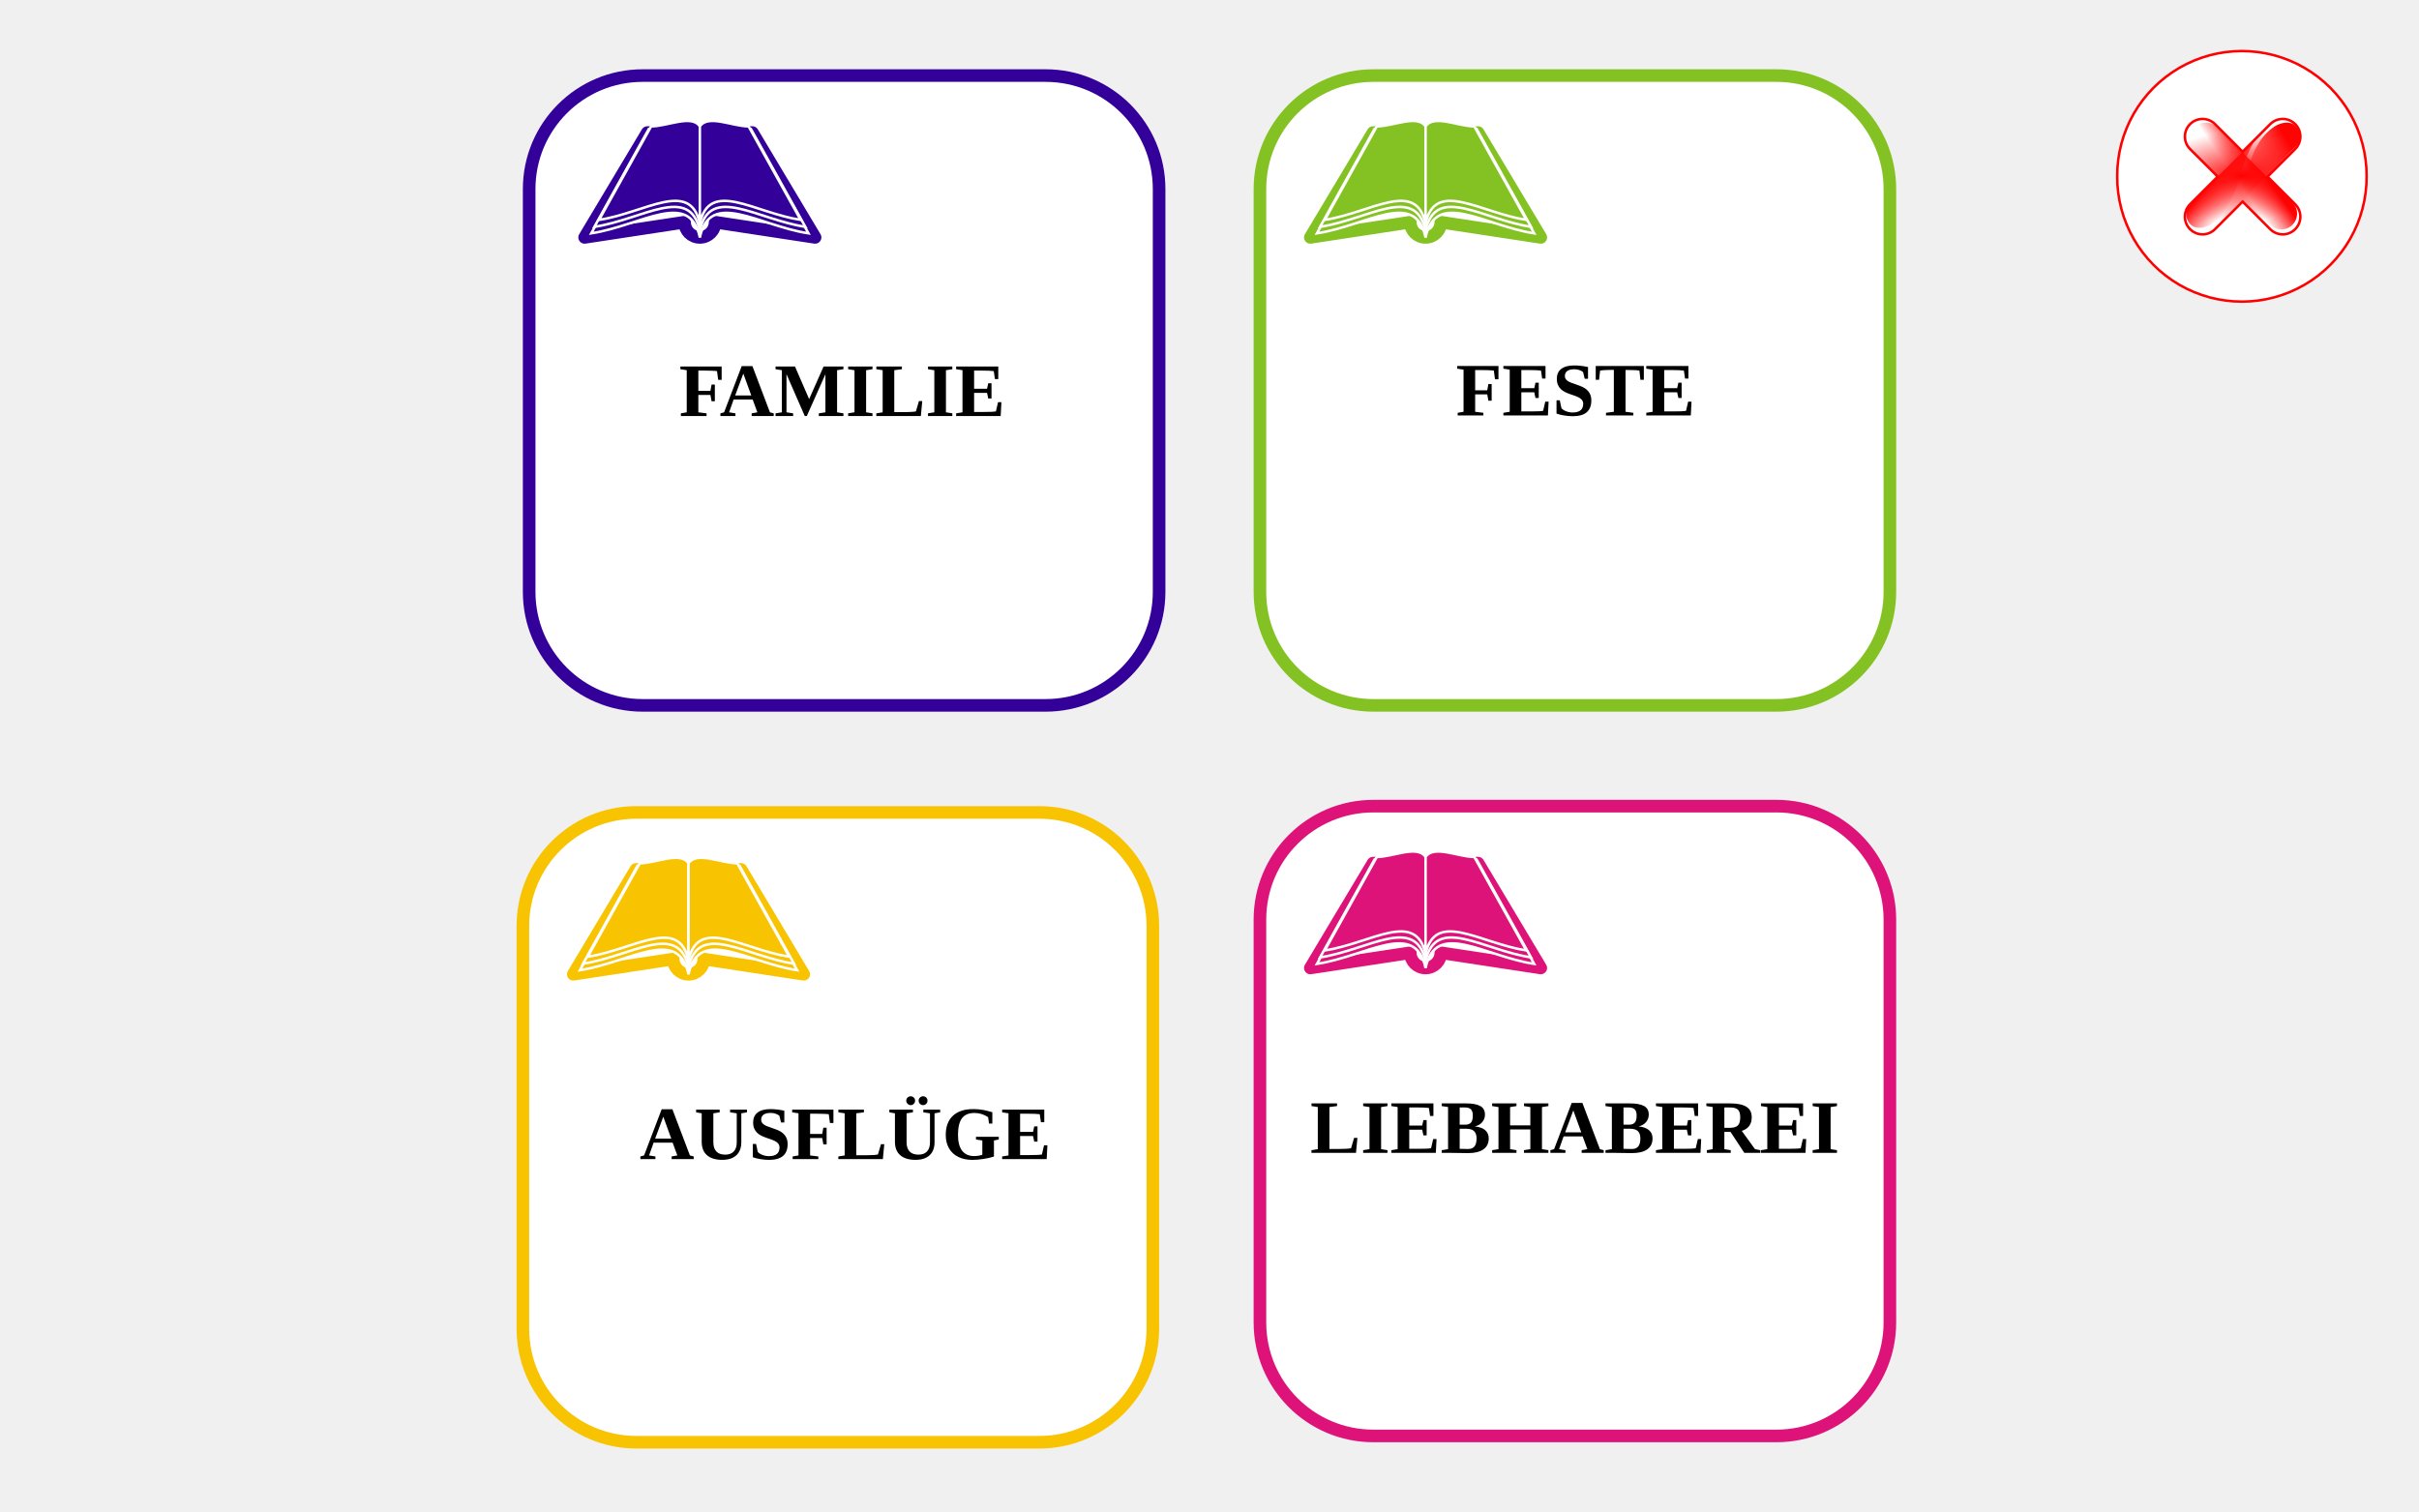
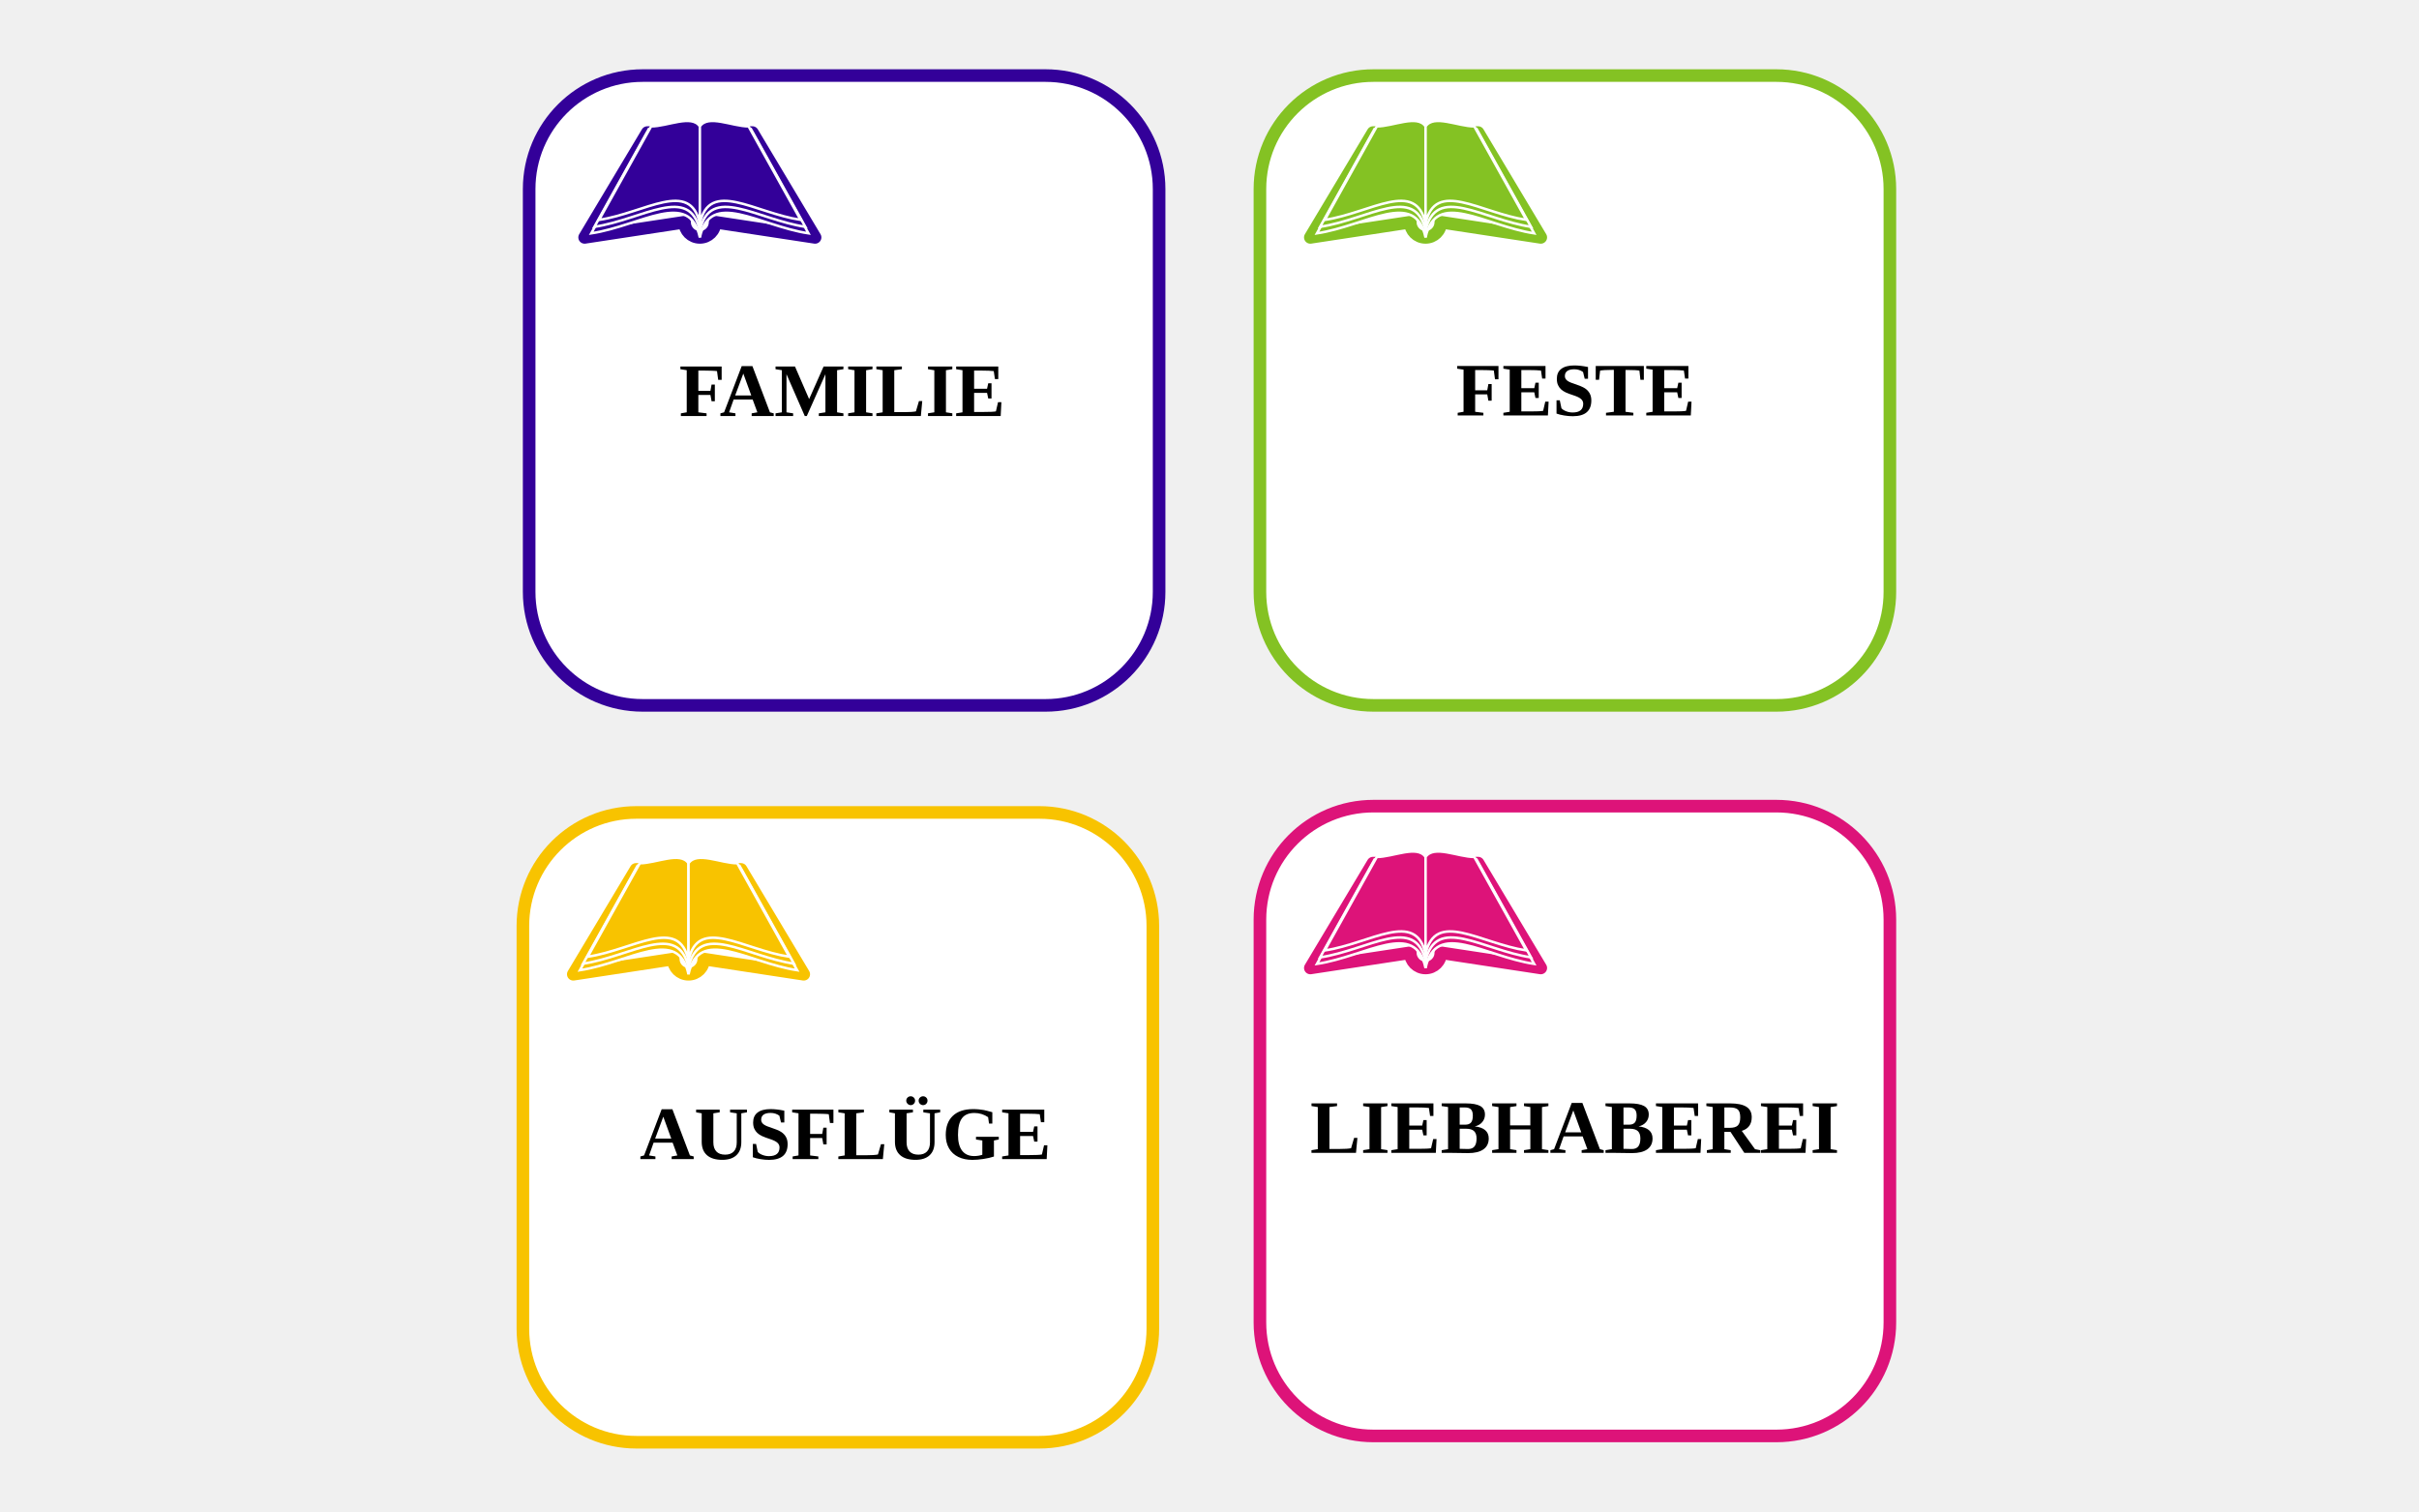
- <svg xmlns="http://www.w3.org/2000/svg" xmlns:xlink="http://www.w3.org/1999/xlink" width="960" height="600" enable-background="new">
-   <defs>
-     <linearGradient id="i">
-       <stop offset="0" stop-color="#ff0202" />
-       <stop offset="1" stop-color="#ff0202" stop-opacity="0" />
-     </linearGradient>
-     <linearGradient id="j">
-       <stop offset="0" stop-color="#f00" />
-       <stop offset="1" stop-color="#f00" stop-opacity="0" />
-     </linearGradient>
-     <linearGradient>
-       <stop offset="0" stop-color="#e7926f" />
-       <stop offset="1" stop-color="#f8f41f" stop-opacity="0" />
-     </linearGradient>
-     <linearGradient>
-       <stop offset="0" stop-opacity=".55" />
-       <stop offset="1" stop-opacity="0" />
-     </linearGradient>
-     <linearGradient>
-       <stop offset="0" stop-color="#c5c7c9" />
-       <stop offset="1" stop-color="#fff" />
-     </linearGradient>
-     <linearGradient id="c">
-       <stop offset="0" stop-color="#0abdff" stop-opacity=".356" />
-       <stop offset="1" stop-color="#0abdff" stop-opacity=".06" />
-     </linearGradient>
-     <linearGradient id="b">
-       <stop offset="0" stop-color="#c9ff00" stop-opacity=".467" />
-       <stop offset="1" stop-color="#d4aa00" stop-opacity=".033" />
-     </linearGradient>
-     <linearGradient>
-       <stop offset="0" stop-color="#c93900" />
-     </linearGradient>
-     <linearGradient id="a">
-       <stop offset="0" />
-       <stop offset="1" stop-opacity="0" />
-     </linearGradient>
-     <linearGradient>
-       <stop offset="0" />
-       <stop offset="1" stop-opacity=".49" />
-     </linearGradient>
-     <linearGradient>
-       <stop offset="0" stop-color="#955c00" stop-opacity="0" />
-     </linearGradient>
-     <linearGradient>
-       <stop offset="0" />
-       <stop offset="1" stop-opacity="0" />
-     </linearGradient>
-     <linearGradient>
-       <stop offset="0" stop-color="#fff" />
-       <stop offset="1" stop-color="#28166f" />
-     </linearGradient>
-     <linearGradient>
-       <stop offset="0" stop-color="#fff" />
-       <stop offset="1" stop-color="#28166f" />
-     </linearGradient>
-     <linearGradient>
-       <stop offset="0" stop-color="#fff" />
-       <stop offset="1" stop-color="#28166f" stop-opacity="0" />
-     </linearGradient>
-     <linearGradient x1="-16564.4" y1="717.054" x2="-16898.5" y2="717.054" xlink:href="#a" gradientUnits="userSpaceOnUse" />
-     <linearGradient x1="179.731" y1="838.037" x2="801.938" y2="969.476" xlink:href="#b" gradientUnits="userSpaceOnUse" />
-     <linearGradient x1="773.658" y1="400.79" x2="697.124" y2="759.172" xlink:href="#c" gradientUnits="userSpaceOnUse" />
-     <linearGradient x1="366.075" y1="906.253" x2="876.808" y2="1017.726" xlink:href="#b" gradientUnits="userSpaceOnUse" />
-     <linearGradient x1="773.658" y1="400.79" x2="697.124" y2="759.172" xlink:href="#c" gradientUnits="userSpaceOnUse" />
-     <linearGradient x1="179.731" y1="838.037" x2="801.938" y2="969.476" xlink:href="#b" gradientUnits="userSpaceOnUse" />
-     <linearGradient x1="366.075" y1="906.253" x2="876.808" y2="1017.726" xlink:href="#b" gradientUnits="userSpaceOnUse" />
-     <linearGradient x1="813.632" y1="987.778" x2="620.855" y2="776.804" xlink:href="#b" gradientUnits="userSpaceOnUse" gradientTransform="translate(4.523 -1.077)" />
-     <linearGradient x1="179.731" y1="838.037" x2="801.938" y2="969.476" xlink:href="#b" gradientUnits="userSpaceOnUse" gradientTransform="translate(4.523 -1.077)" />
-     <linearGradient x1="773.658" y1="400.79" x2="697.124" y2="759.172" xlink:href="#c" gradientUnits="userSpaceOnUse" gradientTransform="translate(4.523 -1.077)" />
-     <linearGradient>
-       <stop offset="0" stop-color="#fff" />
-       <stop offset="1" stop-color="#28166f" />
-     </linearGradient>
-     <linearGradient>
-       <stop offset="0" stop-color="#fff" />
-       <stop offset="1" stop-color="#28166f" />
-     </linearGradient>
-     <linearGradient>
-       <stop offset="0" stop-color="#fff" />
-       <stop offset="1" stop-color="#28166f" />
-     </linearGradient>
-     <linearGradient>
-       <stop offset="0" stop-color="#fff" />
-       <stop offset="1" stop-color="#28166f" />
-     </linearGradient>
-     <linearGradient>
-       <stop offset="0" stop-color="#fff" />
-       <stop offset="1" stop-color="#28166f" />
-     </linearGradient>
-     <linearGradient>
-       <stop offset="0" stop-color="#fff" />
-       <stop offset="1" stop-color="#28166f" />
-     </linearGradient>
-     <linearGradient>
-       <stop offset="0" stop-color="#fff" />
-       <stop offset="1" stop-color="#28166f" />
-     </linearGradient>
-     <linearGradient>
-       <stop offset="0" stop-color="#fff" />
-       <stop offset="1" stop-color="#28166f" />
-     </linearGradient>
-     <linearGradient>
-       <stop offset="0" stop-color="#fff" />
-       <stop offset="1" stop-color="#28166f" />
-     </linearGradient>
-     <linearGradient>
-       <stop offset="0" stop-color="#fff" />
-       <stop offset="1" stop-color="#28166f" />
-     </linearGradient>
-     <linearGradient>
-       <stop offset="0" stop-color="#fff" />
-       <stop offset="1" stop-color="#28166f" />
-     </linearGradient>
-     <linearGradient>
-       <stop offset="0" stop-color="#fff" />
-       <stop offset="1" stop-color="#28166f" />
-     </linearGradient>
-     <linearGradient>
-       <stop offset="0" stop-color="#fff" />
-       <stop offset="1" stop-color="#28166f" />
-     </linearGradient>
-     <linearGradient>
-       <stop offset="0" stop-color="#fff" />
-       <stop offset="1" stop-color="#28166f" />
-     </linearGradient>
-     <linearGradient>
-       <stop offset="0" stop-color="#fff" />
-       <stop offset="1" stop-color="#28166f" />
-     </linearGradient>
-     <linearGradient>
-       <stop offset="0" stop-color="#fff" />
-       <stop offset="1" stop-color="#28166f" />
-     </linearGradient>
-     <linearGradient>
-       <stop offset="0" stop-opacity=".55" />
-       <stop offset="1" stop-opacity="0" />
-     </linearGradient>
-     <linearGradient>
-       <stop offset="0" stop-opacity=".55" />
-       <stop offset="1" stop-opacity="0" />
-     </linearGradient>
-     <linearGradient>
-       <stop offset="0" stop-opacity=".55" />
-       <stop offset="1" stop-opacity="0" />
-     </linearGradient>
-     <linearGradient>
-       <stop offset="0" stop-opacity=".55" />
-       <stop offset="1" stop-opacity="0" />
-     </linearGradient>
-     <linearGradient>
-       <stop offset="0" stop-opacity=".55" />
-       <stop offset="1" stop-opacity="0" />
-     </linearGradient>
-     <linearGradient>
-       <stop offset="0" stop-opacity=".55" />
-       <stop offset="1" stop-opacity="0" />
-     </linearGradient>
-     <linearGradient>
-       <stop offset="0" stop-opacity=".55" />
-       <stop offset="1" stop-opacity="0" />
-     </linearGradient>
-     <linearGradient>
-       <stop offset="0" stop-opacity=".55" />
-       <stop offset="1" stop-opacity="0" />
-     </linearGradient>
-     <linearGradient>
-       <stop offset="0" stop-opacity=".55" />
-       <stop offset="1" stop-opacity="0" />
-     </linearGradient>
-     <linearGradient>
-       <stop offset="0" stop-opacity=".55" />
-       <stop offset="1" stop-opacity="0" />
-     </linearGradient>
-     <linearGradient>
-       <stop offset="0" stop-opacity=".55" />
-       <stop offset="1" stop-opacity="0" />
-     </linearGradient>
-     <linearGradient>
-       <stop offset="0" stop-opacity=".55" />
-       <stop offset="1" stop-opacity="0" />
-     </linearGradient>
-     <linearGradient>
-       <stop offset="0" stop-opacity=".55" />
-       <stop offset="1" stop-opacity="0" />
-     </linearGradient>
-     <linearGradient>
-       <stop offset="0" stop-opacity=".55" />
-       <stop offset="1" stop-opacity="0" />
-     </linearGradient>
-     <linearGradient>
-       <stop offset="0" stop-opacity=".55" />
-       <stop offset="1" stop-opacity="0" />
-     </linearGradient>
-     <linearGradient>
-       <stop offset="0" stop-opacity=".55" />
-       <stop offset="1" stop-opacity="0" />
-     </linearGradient>
-     <linearGradient>
-       <stop offset="0" stop-opacity=".55" />
-       <stop offset="1" stop-opacity="0" />
-     </linearGradient>
-     <linearGradient>
-       <stop offset="0" stop-opacity=".55" />
-       <stop offset="1" stop-opacity="0" />
-     </linearGradient>
-     <linearGradient>
-       <stop offset="0" stop-opacity=".55" />
-       <stop offset="1" stop-opacity="0" />
-     </linearGradient>
-     <linearGradient>
-       <stop offset="0" stop-opacity=".55" />
-       <stop offset="1" stop-opacity="0" />
-     </linearGradient>
-     <linearGradient>
-       <stop offset="0" stop-opacity=".55" />
-       <stop offset="1" stop-opacity="0" />
-     </linearGradient>
-     <linearGradient>
-       <stop offset="0" stop-opacity=".55" />
-       <stop offset="1" stop-opacity="0" />
-     </linearGradient>
-     <linearGradient>
-       <stop offset="0" stop-opacity=".55" />
-       <stop offset="1" stop-opacity="0" />
-     </linearGradient>
-     <linearGradient>
-       <stop offset="0" stop-opacity=".55" />
-       <stop offset="1" stop-opacity="0" />
-     </linearGradient>
-     <linearGradient>
-       <stop offset="0" stop-opacity=".55" />
-       <stop offset="1" stop-opacity="0" />
-     </linearGradient>
-     <linearGradient>
-       <stop offset="0" stop-opacity=".55" />
-       <stop offset="1" stop-opacity="0" />
-     </linearGradient>
-     <linearGradient>
-       <stop offset="0" stop-opacity=".55" />
-       <stop offset="1" stop-opacity="0" />
-     </linearGradient>
-     <linearGradient>
-       <stop offset="0" stop-opacity=".55" />
-       <stop offset="1" stop-opacity="0" />
-     </linearGradient>
-     <linearGradient>
-       <stop offset="0" stop-opacity=".55" />
-       <stop offset="1" stop-opacity="0" />
-     </linearGradient>
-     <linearGradient>
-       <stop offset="0" stop-opacity=".55" />
-       <stop offset="1" stop-opacity="0" />
-     </linearGradient>
-     <linearGradient>
-       <stop offset="0" stop-color="#c5c7c9" />
-       <stop offset="1" stop-color="#fff" />
-     </linearGradient>
-     <linearGradient>
-       <stop offset="0" stop-color="#fff" />
-       <stop offset="1" stop-color="#28166f" stop-opacity="0" />
-     </linearGradient>
-     <linearGradient>
-       <stop offset="0" stop-color="#c5c7c9" />
-       <stop offset="1" stop-color="#fff" />
-     </linearGradient>
-     <linearGradient>
-       <stop offset="0" stop-color="#fff" />
-       <stop offset="1" stop-color="#28166f" stop-opacity="0" />
-     </linearGradient>
-     <linearGradient>
-       <stop offset="0" stop-color="#c5c7c9" />
-       <stop offset="1" stop-color="#fff" />
-     </linearGradient>
-     <linearGradient>
-       <stop offset="0" stop-color="#fff" />
-       <stop offset="1" stop-color="#28166f" stop-opacity="0" />
-     </linearGradient>
-     <linearGradient>
-       <stop offset="0" stop-color="#c5c7c9" />
-       <stop offset="1" stop-color="#fff" />
-     </linearGradient>
-     <linearGradient>
-       <stop offset="0" stop-color="#fff" />
-       <stop offset="1" stop-color="#28166f" stop-opacity="0" />
-     </linearGradient>
-     <linearGradient>
-       <stop offset="0" stop-color="#c5c7c9" />
-       <stop offset="1" stop-color="#fff" />
-     </linearGradient>
-     <linearGradient>
-       <stop offset="0" stop-color="#fff" />
-       <stop offset="1" stop-color="#28166f" stop-opacity="0" />
-     </linearGradient>
-     <linearGradient>
-       <stop offset="0" stop-color="#c5c7c9" />
-       <stop offset="1" stop-color="#fff" />
-     </linearGradient>
-     <linearGradient>
-       <stop offset="0" stop-color="#fff" />
-       <stop offset="1" stop-color="#28166f" stop-opacity="0" />
-     </linearGradient>
-     <linearGradient>
-       <stop offset="0" stop-color="#c5c7c9" />
-       <stop offset="1" stop-color="#fff" />
-     </linearGradient>
-     <linearGradient>
-       <stop offset="0" stop-color="#fff" />
-       <stop offset="1" stop-color="#28166f" stop-opacity="0" />
-     </linearGradient>
-     <linearGradient>
-       <stop offset="0" stop-color="#c5c7c9" />
-       <stop offset="1" stop-color="#fff" />
-     </linearGradient>
-     <linearGradient>
-       <stop offset="0" stop-color="#fff" />
-       <stop offset="1" stop-color="#28166f" stop-opacity="0" />
-     </linearGradient>
-     <linearGradient>
-       <stop offset="0" stop-color="#c5c7c9" />
-       <stop offset="1" stop-color="#fff" />
-     </linearGradient>
-     <linearGradient>
-       <stop offset="0" stop-color="#fff" />
-       <stop offset="1" stop-color="#28166f" stop-opacity="0" />
-     </linearGradient>
-     <linearGradient>
-       <stop offset="0" stop-color="#c5c7c9" />
-       <stop offset="1" stop-color="#fff" />
-     </linearGradient>
-     <linearGradient>
-       <stop offset="0" stop-color="#fff" />
-       <stop offset="1" stop-color="#28166f" stop-opacity="0" />
-     </linearGradient>
-     <linearGradient>
-       <stop offset="0" stop-color="#c5c7c9" />
-       <stop offset="1" stop-color="#fff" />
-     </linearGradient>
-     <linearGradient>
-       <stop offset="0" stop-color="#fff" />
-       <stop offset="1" stop-color="#28166f" stop-opacity="0" />
-     </linearGradient>
-     <linearGradient>
-       <stop offset="0" stop-color="#c5c7c9" />
-       <stop offset="1" stop-color="#fff" />
-     </linearGradient>
-     <linearGradient>
-       <stop offset="0" stop-color="#fff" />
-       <stop offset="1" stop-color="#28166f" stop-opacity="0" />
-     </linearGradient>
-     <linearGradient>
-       <stop offset="0" stop-color="#c5c7c9" />
-       <stop offset="1" stop-color="#fff" />
-     </linearGradient>
-     <linearGradient>
-       <stop offset="0" stop-color="#fff" />
-       <stop offset="1" stop-color="#28166f" stop-opacity="0" />
-     </linearGradient>
-     <linearGradient>
-       <stop offset="0" stop-color="#c5c7c9" />
-       <stop offset="1" stop-color="#fff" />
-     </linearGradient>
-     <linearGradient>
-       <stop offset="0" stop-color="#fff" />
-       <stop offset="1" stop-color="#28166f" stop-opacity="0" />
-     </linearGradient>
-     <linearGradient>
-       <stop offset="0" stop-color="#c5c7c9" />
-       <stop offset="1" stop-color="#fff" />
-     </linearGradient>
-     <linearGradient>
-       <stop offset="0" stop-color="#fff" />
-       <stop offset="1" stop-color="#28166f" stop-opacity="0" />
-     </linearGradient>
-     <linearGradient>
-       <stop offset="0" stop-color="#c5c7c9" />
-       <stop offset="1" stop-color="#fff" />
-     </linearGradient>
-     <linearGradient>
-       <stop offset="0" stop-color="#fff" />
-       <stop offset="1" stop-color="#28166f" stop-opacity="0" />
-     </linearGradient>
-     <linearGradient>
-       <stop offset="0" stop-color="#c5c7c9" />
-       <stop offset="1" stop-color="#fff" />
-     </linearGradient>
-     <linearGradient>
-       <stop offset="0" stop-color="#fff" />
-       <stop offset="1" stop-color="#28166f" stop-opacity="0" />
-     </linearGradient>
-     <linearGradient>
-       <stop offset="0" stop-color="#c5c7c9" />
-       <stop offset="1" stop-color="#fff" />
-     </linearGradient>
-     <linearGradient>
-       <stop offset="0" stop-color="#fff" />
-       <stop offset="1" stop-color="#28166f" stop-opacity="0" />
-     </linearGradient>
-     <linearGradient>
-       <stop offset="0" stop-color="#c5c7c9" />
-       <stop offset="1" stop-color="#fff" />
-     </linearGradient>
-     <linearGradient>
-       <stop offset="0" stop-color="#fff" />
-       <stop offset="1" stop-color="#28166f" stop-opacity="0" />
-     </linearGradient>
-     <linearGradient>
-       <stop offset="0" stop-color="#c5c7c9" />
-       <stop offset="1" stop-color="#fff" />
-     </linearGradient>
-     <linearGradient>
-       <stop offset="0" stop-color="#fff" />
-       <stop offset="1" stop-color="#28166f" stop-opacity="0" />
-     </linearGradient>
-     <linearGradient>
-       <stop offset="0" stop-color="#c5c7c9" />
-       <stop offset="1" stop-color="#fff" />
-     </linearGradient>
-     <linearGradient>
-       <stop offset="0" stop-color="#fff" />
-       <stop offset="1" stop-color="#28166f" stop-opacity="0" />
-     </linearGradient>
-     <linearGradient>
-       <stop offset="0" stop-color="#c5c7c9" />
-       <stop offset="1" stop-color="#fff" />
-     </linearGradient>
-     <linearGradient>
-       <stop offset="0" stop-color="#fff" />
-       <stop offset="1" stop-color="#28166f" stop-opacity="0" />
-     </linearGradient>
-     <linearGradient>
-       <stop offset="0" stop-color="#c5c7c9" />
-       <stop offset="1" stop-color="#fff" />
-     </linearGradient>
-     <linearGradient>
-       <stop offset="0" stop-color="#fff" />
-       <stop offset="1" stop-color="#28166f" stop-opacity="0" />
-     </linearGradient>
-     <linearGradient>
-       <stop offset="0" stop-color="#c5c7c9" />
-       <stop offset="1" stop-color="#fff" />
-     </linearGradient>
-     <linearGradient>
-       <stop offset="0" stop-color="#fff" />
-       <stop offset="1" stop-color="#28166f" stop-opacity="0" />
-     </linearGradient>
-     <linearGradient>
-       <stop offset="0" stop-color="#c5c7c9" />
-       <stop offset="1" stop-color="#fff" />
-     </linearGradient>
-     <linearGradient>
-       <stop offset="0" stop-color="#fff" />
-       <stop offset="1" stop-color="#28166f" stop-opacity="0" />
-     </linearGradient>
-     <linearGradient>
-       <stop offset="0" stop-color="#c5c7c9" />
-       <stop offset="1" stop-color="#fff" />
-     </linearGradient>
-     <linearGradient>
-       <stop offset="0" stop-color="#fff" />
-       <stop offset="1" stop-color="#28166f" stop-opacity="0" />
-     </linearGradient>
-     <linearGradient>
-       <stop offset="0" stop-color="#c5c7c9" />
-       <stop offset="1" stop-color="#fff" />
-     </linearGradient>
-     <linearGradient>
-       <stop offset="0" stop-color="#fff" />
-       <stop offset="1" stop-color="#28166f" stop-opacity="0" />
-     </linearGradient>
-     <linearGradient>
-       <stop offset="0" stop-color="#c5c7c9" />
-       <stop offset="1" stop-color="#fff" />
-     </linearGradient>
-     <linearGradient>
-       <stop offset="0" stop-color="#fff" />
-       <stop offset="1" stop-color="#28166f" stop-opacity="0" />
-     </linearGradient>
-     <linearGradient>
-       <stop offset="0" stop-color="#c5c7c9" />
-       <stop offset="1" stop-color="#fff" />
-     </linearGradient>
-     <linearGradient>
-       <stop offset="0" stop-color="#fff" />
-       <stop offset="1" stop-color="#28166f" stop-opacity="0" />
-     </linearGradient>
-     <linearGradient>
-       <stop offset="0" stop-color="#c5c7c9" />
-       <stop offset="1" stop-color="#fff" />
-     </linearGradient>
-     <linearGradient>
-       <stop offset="0" stop-color="#fff" />
-       <stop offset="1" stop-color="#28166f" stop-opacity="0" />
-     </linearGradient>
-     <linearGradient x1="-16564.4" y1="717.054" x2="-16898.5" y2="717.054" xlink:href="#d" gradientUnits="userSpaceOnUse" />
-     <linearGradient id="d">
-       <stop offset="0" />
-       <stop offset="1" stop-opacity="0" />
-     </linearGradient>
-     <linearGradient>
-       <stop offset="0" stop-color="#0abdff" stop-opacity=".356" />
-       <stop offset="1" stop-color="#0abdff" stop-opacity=".06" />
-     </linearGradient>
-     <linearGradient id="e">
-       <stop offset="0" stop-color="#c9ff00" stop-opacity=".467" />
-       <stop offset="1" stop-color="#d4aa00" stop-opacity=".033" />
-     </linearGradient>
-     <linearGradient x1="813.632" y1="987.778" x2="620.855" y2="776.804" xlink:href="#e" gradientUnits="userSpaceOnUse" gradientTransform="translate(4.523 -1.077)" />
-     <linearGradient>
-       <stop offset="0" stop-color="#c9ff00" stop-opacity=".467" />
-       <stop offset="1" stop-color="#d4aa00" stop-opacity=".033" />
-     </linearGradient>
-     <linearGradient x1="-16564.4" y1="717.054" x2="-16898.5" y2="717.054" xlink:href="#f" gradientUnits="userSpaceOnUse" />
-     <linearGradient id="f">
-       <stop offset="0" />
-       <stop offset="1" stop-opacity="0" />
-     </linearGradient>
-     <linearGradient x1="-16564.4" y1="717.054" x2="-16898.5" y2="717.054" xlink:href="#f" gradientUnits="userSpaceOnUse" />
-     <filter x="-.12" y="-.12" width="1.24" height="1.24" color-interpolation-filters="sRGB">
-       <feGaussianBlur stdDeviation="4.205" />
-     </filter>
-     <linearGradient x1="1172.653" y1="104.384" x2="1164.933" y2="84.287" xlink:href="#g" gradientUnits="userSpaceOnUse" />
-     <linearGradient id="g">
-       <stop offset="0" stop-color="#ff0202" />
-       <stop offset="1" stop-color="#ff0202" stop-opacity="0" />
-     </linearGradient>
-     <linearGradient x1="1178.117" y1="104.384" x2="1147.515" y2="97.073" xlink:href="#h" gradientUnits="userSpaceOnUse" gradientTransform="matrix(.823 0 0 .823 142.94 -33.65)" />
-     <linearGradient id="h">
-       <stop offset="0" stop-color="#ff0202" />
-       <stop offset="1" stop-color="#ff0202" stop-opacity="0" />
-     </linearGradient>
-     <linearGradient x1="-61.24" y1="1156.202" x2="-59.076" y2="1144.529" id="k" xlink:href="#i" gradientUnits="userSpaceOnUse" gradientTransform="matrix(.928 0 0 .899 4.384 57.637)" />
-     <radialGradient cx="1090.313" cy="45.438" r="29.5" fx="1090.313" fy="45.438" id="l" xlink:href="#j" gradientUnits="userSpaceOnUse" gradientTransform="matrix(.412 -.456 .947 .856 598.095 503.271)" />
-     <linearGradient x1="1178.117" y1="104.384" x2="1147.515" y2="97.073" id="m" xlink:href="#g" gradientUnits="userSpaceOnUse" gradientTransform="matrix(.823 0 0 .823 142.549 -34.009)" />
-     <linearGradient x1="1173.555" y1="104.384" x2="1171.9" y2="89.813" id="n" xlink:href="#h" gradientUnits="userSpaceOnUse" gradientTransform="matrix(-.823 0 0 -.823 2039.138 124.348)" />
-   </defs>
+ <svg xmlns="http://www.w3.org/2000/svg" width="960" height="600" enable-background="new">
  <g>
-     <g id="QuitButton" class="action-button button">
-       <path d="M1203.366 73.402a42.048 42.048 0 1 1-84.095 0 42.048 42.048 0 1 1 84.095 0z" transform="matrix(1.177 0 0 1.177 -477.152 -16.4)" class="background" fill="#fff" stroke="#f00" stroke-width=".849" />
-       <g transform="matrix(.707 -.707 .707 .707 87.029 808.85)">
-         <path d="M1090.313 15.938c-3.878 0-7 3.122-7 7v15.5h-15.5c-3.878 0-7 3.122-7 7s3.122 7 7 7h15.5v15.5c0 3.878 3.122 7 7 7s7-3.122 7-7v-15.5h15.5c3.878 0 7-3.122 7-7s-3.122-7-7-7h-15.5v-15.5c0-3.878-3.122-7-7-7z" fill="#fff" stroke="#f00" />
-         <rect width="54.743" height="12.589" ry="6.295" x="-72.938" y="1084.473" transform="rotate(-90)" fill="url(#k)" />
-         <path d="M1090.313 15.938c-3.878 0-7 3.122-7 7v15.5h-15.5c-3.878 0-7 3.122-7 7s3.122 7 7 7h15.5v15.5c0 3.878 3.122 7 7 7s7-3.122 7-7v-15.5h15.5c3.878 0 7-3.122 7-7s-3.122-7-7-7h-15.5v-15.5c0-3.878-3.122-7-7-7z" fill="url(#l)" />
-         <path d="M1113.66 40.378c2.624.699 5.761 2.569 5.761 5.761s-2.57 5.761-5.761 5.761h-37.036c14.106-2.723 23.364-14.467 37.036-11.522z" fill="url(#m)" />
-         <path d="M1068.026 49.96c-2.624-.699-5.761-2.569-5.761-5.761s2.57-5.761 5.761-5.761h37.036c-14.106 2.723-23.364 14.467-37.036 11.522z" fill="url(#n)" />
-       </g>
-       <path d="M1203.366 73.402a42.048 42.048 0 1 1-84.095 0 42.048 42.048 0 1 1 84.095 0z" transform="matrix(1.177 0 0 1.177 -477.152 -16.4)" class="overlay" fill="none" />
-     </g>
    <g class="book-button button">
      <rect width="250" height="250" ry="45.051" x="210.002" y="29.998" class="background" fill="#fff" stroke="#309" stroke-width="5" />
      <g>
        <path d="M277.744 94.235c-3.342 0-6.053-2.705-6.053-6.041l-39.678 6.041 24.883-41.618h41.696l24.883 41.618-39.678-6.041c0 3.337-2.711 6.041-6.053 6.041z" fill="#fff" stroke="#309" stroke-width="5" stroke-linejoin="round" />
        <path d="M277.744 94.235c-4.108-19.198-23.26-4.637-43.099-1.617l22.251-40.001c6.949 0 17.34-5.255 20.848 0v41.618z" fill="#309" stroke="#fff" />
        <path d="M277.744 94.235c4.108-19.198 23.26-4.637 43.099-1.617l-22.251-40.001c-6.949 0-17.34-5.255-20.848 0v41.618z" fill="#309" stroke="#fff" />
        <path d="M277.744 91.606c-3.989-18.641-22.586-4.503-41.85-1.569l21.606-38.843c6.748 0 16.838-5.102 20.244 0v40.413z" fill="#309" stroke="#fff" />
        <path d="M277.744 91.606c3.989-18.641 22.586-4.503 41.851-1.569l-21.606-38.843c-6.748 0-16.838-5.102-20.244 0v40.413z" fill="#309" stroke="#fff" />
        <path d="M277.745 88.776c-3.811-17.811-21.58-4.302-39.987-1.499l20.644-37.112c6.447 0 16.088-4.875 19.342 0v38.611z" fill="#309" stroke="#fff" />
        <path d="M277.745 88.776c3.811-17.811 21.58-4.302 39.986-1.499l-20.644-37.112c-6.447 0-16.088-4.875-19.342 0v38.611z" fill="#309" stroke="#fff" />
      </g>
      <text x="269.505" y="165.134" style="line-height:125%;-inkscape-font-specification:'Times New Roman, Bold'" font-size="30" font-weight="bold" letter-spacing="0" word-spacing="0" font-family="Times New Roman">
        <tspan x="269.505" y="165.134">
                    FAMILIE
                </tspan>
      </text>
      <rect width="250" height="250" ry="45.051" x="210.002" y="29.998" class="overlay" fill="none" />
    </g>
    <g class="book-button button">
      <rect width="250" height="250" ry="45.051" x="207.513" y="322.498" class="background" fill="#fff" stroke="#f8c300" stroke-width="5" />
      <g>
        <path d="M273.244 386.735c-3.342 0-6.053-2.705-6.053-6.041l-39.678 6.041 24.883-41.618h41.696l24.883 41.618-39.678-6.041c0 3.337-2.711 6.041-6.053 6.041z" fill="#fff" stroke="#f8c300" stroke-width="5" stroke-linejoin="round" />
        <path d="M273.244 386.735c-4.108-19.198-23.26-4.637-43.099-1.617l22.251-40.001c6.949 0 17.34-5.255 20.848 0v41.618z" fill="#f8c300" stroke="#fff" />
        <path d="M273.244 386.735c4.108-19.198 23.26-4.637 43.099-1.617l-22.251-40.001c-6.949 0-17.34-5.255-20.848 0v41.618z" fill="#f8c300" stroke="#fff" />
        <path d="M273.244 384.106c-3.989-18.641-22.586-4.503-41.85-1.569l21.606-38.843c6.748 0 16.838-5.102 20.244 0v40.413z" fill="#f8c300" stroke="#fff" />
        <path d="M273.244 384.106c3.989-18.641 22.586-4.503 41.851-1.569l-21.606-38.843c-6.748 0-16.838-5.102-20.244 0v40.413z" fill="#f8c300" stroke="#fff" />
        <path d="M273.245 381.276c-3.811-17.811-21.58-4.302-39.987-1.499l20.644-37.112c6.447 0 16.088-4.875 19.342 0v38.611z" fill="#f8c300" stroke="#fff" />
        <path d="M273.245 381.276c3.811-17.811 21.58-4.302 39.986-1.499l-20.644-37.112c-6.447 0-16.088-4.875-19.342 0v38.611z" fill="#f8c300" stroke="#fff" />
      </g>
      <text x="253.843" y="460.122" style="line-height:125%;-inkscape-font-specification:'Times New Roman, Bold'" font-size="35" font-weight="bold" letter-spacing="0" word-spacing="0" font-family="Times New Roman">
        <tspan x="253.843" y="460.122" font-size="30">
                    AUSFLÜGE
                </tspan>
      </text>
      <rect width="250" height="250" ry="45.051" x="207.513" y="322.498" class="overlay" fill="none" />
    </g>
    <g class="book-button button">
      <rect width="250" height="250" ry="45.051" x="500.013" y="29.998" class="background" fill="#fff" stroke="#84c223" stroke-width="5" />
      <g>
        <path d="M565.744 94.235c-3.342 0-6.053-2.705-6.053-6.041l-39.678 6.041 24.883-41.618h41.696l24.883 41.618-39.678-6.041c0 3.337-2.711 6.041-6.053 6.041z" fill="#fff" stroke="#84c223" stroke-width="5" stroke-linejoin="round" />
        <path d="M565.744 94.235c-4.108-19.198-23.26-4.637-43.099-1.617l22.251-40.001c6.949 0 17.34-5.255 20.848 0v41.618z" fill="#84c223" stroke="#fff" />
        <path d="M565.744 94.235c4.108-19.198 23.26-4.637 43.099-1.617l-22.251-40.001c-6.949 0-17.34-5.255-20.848 0v41.618z" fill="#84c223" stroke="#fff" />
        <path d="M565.744 91.606c-3.989-18.641-22.586-4.503-41.85-1.569l21.606-38.843c6.748 0 16.838-5.102 20.244 0v40.413z" fill="#84c223" stroke="#fff" />
        <path d="M565.744 91.606c3.989-18.641 22.586-4.503 41.851-1.569l-21.606-38.843c-6.748 0-16.838-5.102-20.244 0v40.413z" fill="#84c223" stroke="#fff" />
        <path d="M565.745 88.776c-3.811-17.811-21.58-4.302-39.987-1.499l20.644-37.112c6.447 0 16.088-4.875 19.342 0v38.611z" fill="#84c223" stroke="#fff" />
        <path d="M565.745 88.776c3.811-17.811 21.58-4.302 39.986-1.499l-20.644-37.112c-6.447 0-16.088-4.875-19.342 0v38.611z" fill="#84c223" stroke="#fff" />
      </g>
      <text x="577.788" y="164.919" style="line-height:125%;-inkscape-font-specification:'Times New Roman, Bold'" font-size="30" font-weight="bold" letter-spacing="0" word-spacing="0" font-family="Times New Roman">
        <tspan x="577.788" y="164.919">
                    FESTE
                </tspan>
      </text>
      <rect width="250" height="250" ry="45.051" x="500.013" y="29.998" class="overlay" fill="none" />
    </g>
    <g class="book-button button">
      <rect width="250" height="250" ry="45.051" x="500.013" y="319.998" class="background" fill="#fff" stroke="#dd1379" stroke-width="5" />
      <g>
        <path d="M565.744 384.235c-3.342 0-6.053-2.705-6.053-6.041l-39.678 6.041 24.883-41.618h41.696l24.883 41.618-39.678-6.041c0 3.337-2.711 6.041-6.053 6.041z" fill="#fff" stroke="#dd1379" stroke-width="5" stroke-linejoin="round" />
        <path d="M565.744 384.235c-4.108-19.198-23.26-4.637-43.099-1.617l22.251-40.001c6.949 0 17.34-5.255 20.848 0v41.618z" fill="#dd1379" stroke="#fff" />
        <path d="M565.744 384.235c4.108-19.198 23.26-4.637 43.099-1.617l-22.251-40.001c-6.949 0-17.34-5.255-20.848 0v41.618z" fill="#dd1379" stroke="#fff" />
        <path d="M565.744 381.606c-3.989-18.641-22.586-4.503-41.85-1.569l21.606-38.843c6.748 0 16.838-5.102 20.244 0v40.413z" fill="#dd1379" stroke="#fff" />
        <path d="M565.744 381.606c3.989-18.641 22.586-4.503 41.851-1.569l-21.606-38.843c-6.748 0-16.838-5.102-20.244 0v40.413z" fill="#dd1379" stroke="#fff" />
        <path d="M565.745 378.776c-3.811-17.811-21.58-4.302-39.987-1.499l20.644-37.112c6.447 0 16.088-4.875 19.342 0v38.611z" fill="#dd1379" stroke="#fff" />
        <path d="M565.745 378.776c3.811-17.811 21.58-4.302 39.986-1.499l-20.644-37.112c-6.447 0-16.088-4.875-19.342 0v38.611z" fill="#dd1379" stroke="#fff" />
      </g>
      <text x="519.948" y="457.633" style="line-height:125%;-inkscape-font-specification:'Times New Roman, Bold'" font-size="30" font-weight="bold" letter-spacing="0" word-spacing="0" font-family="Times New Roman">
        <tspan x="519.948" y="457.633">
                    LIEBHABEREI
                </tspan>
      </text>
      <rect width="250" height="250" ry="45.051" x="500.013" y="319.998" class="overlay" fill="none" />
    </g>
  </g>
</svg>
